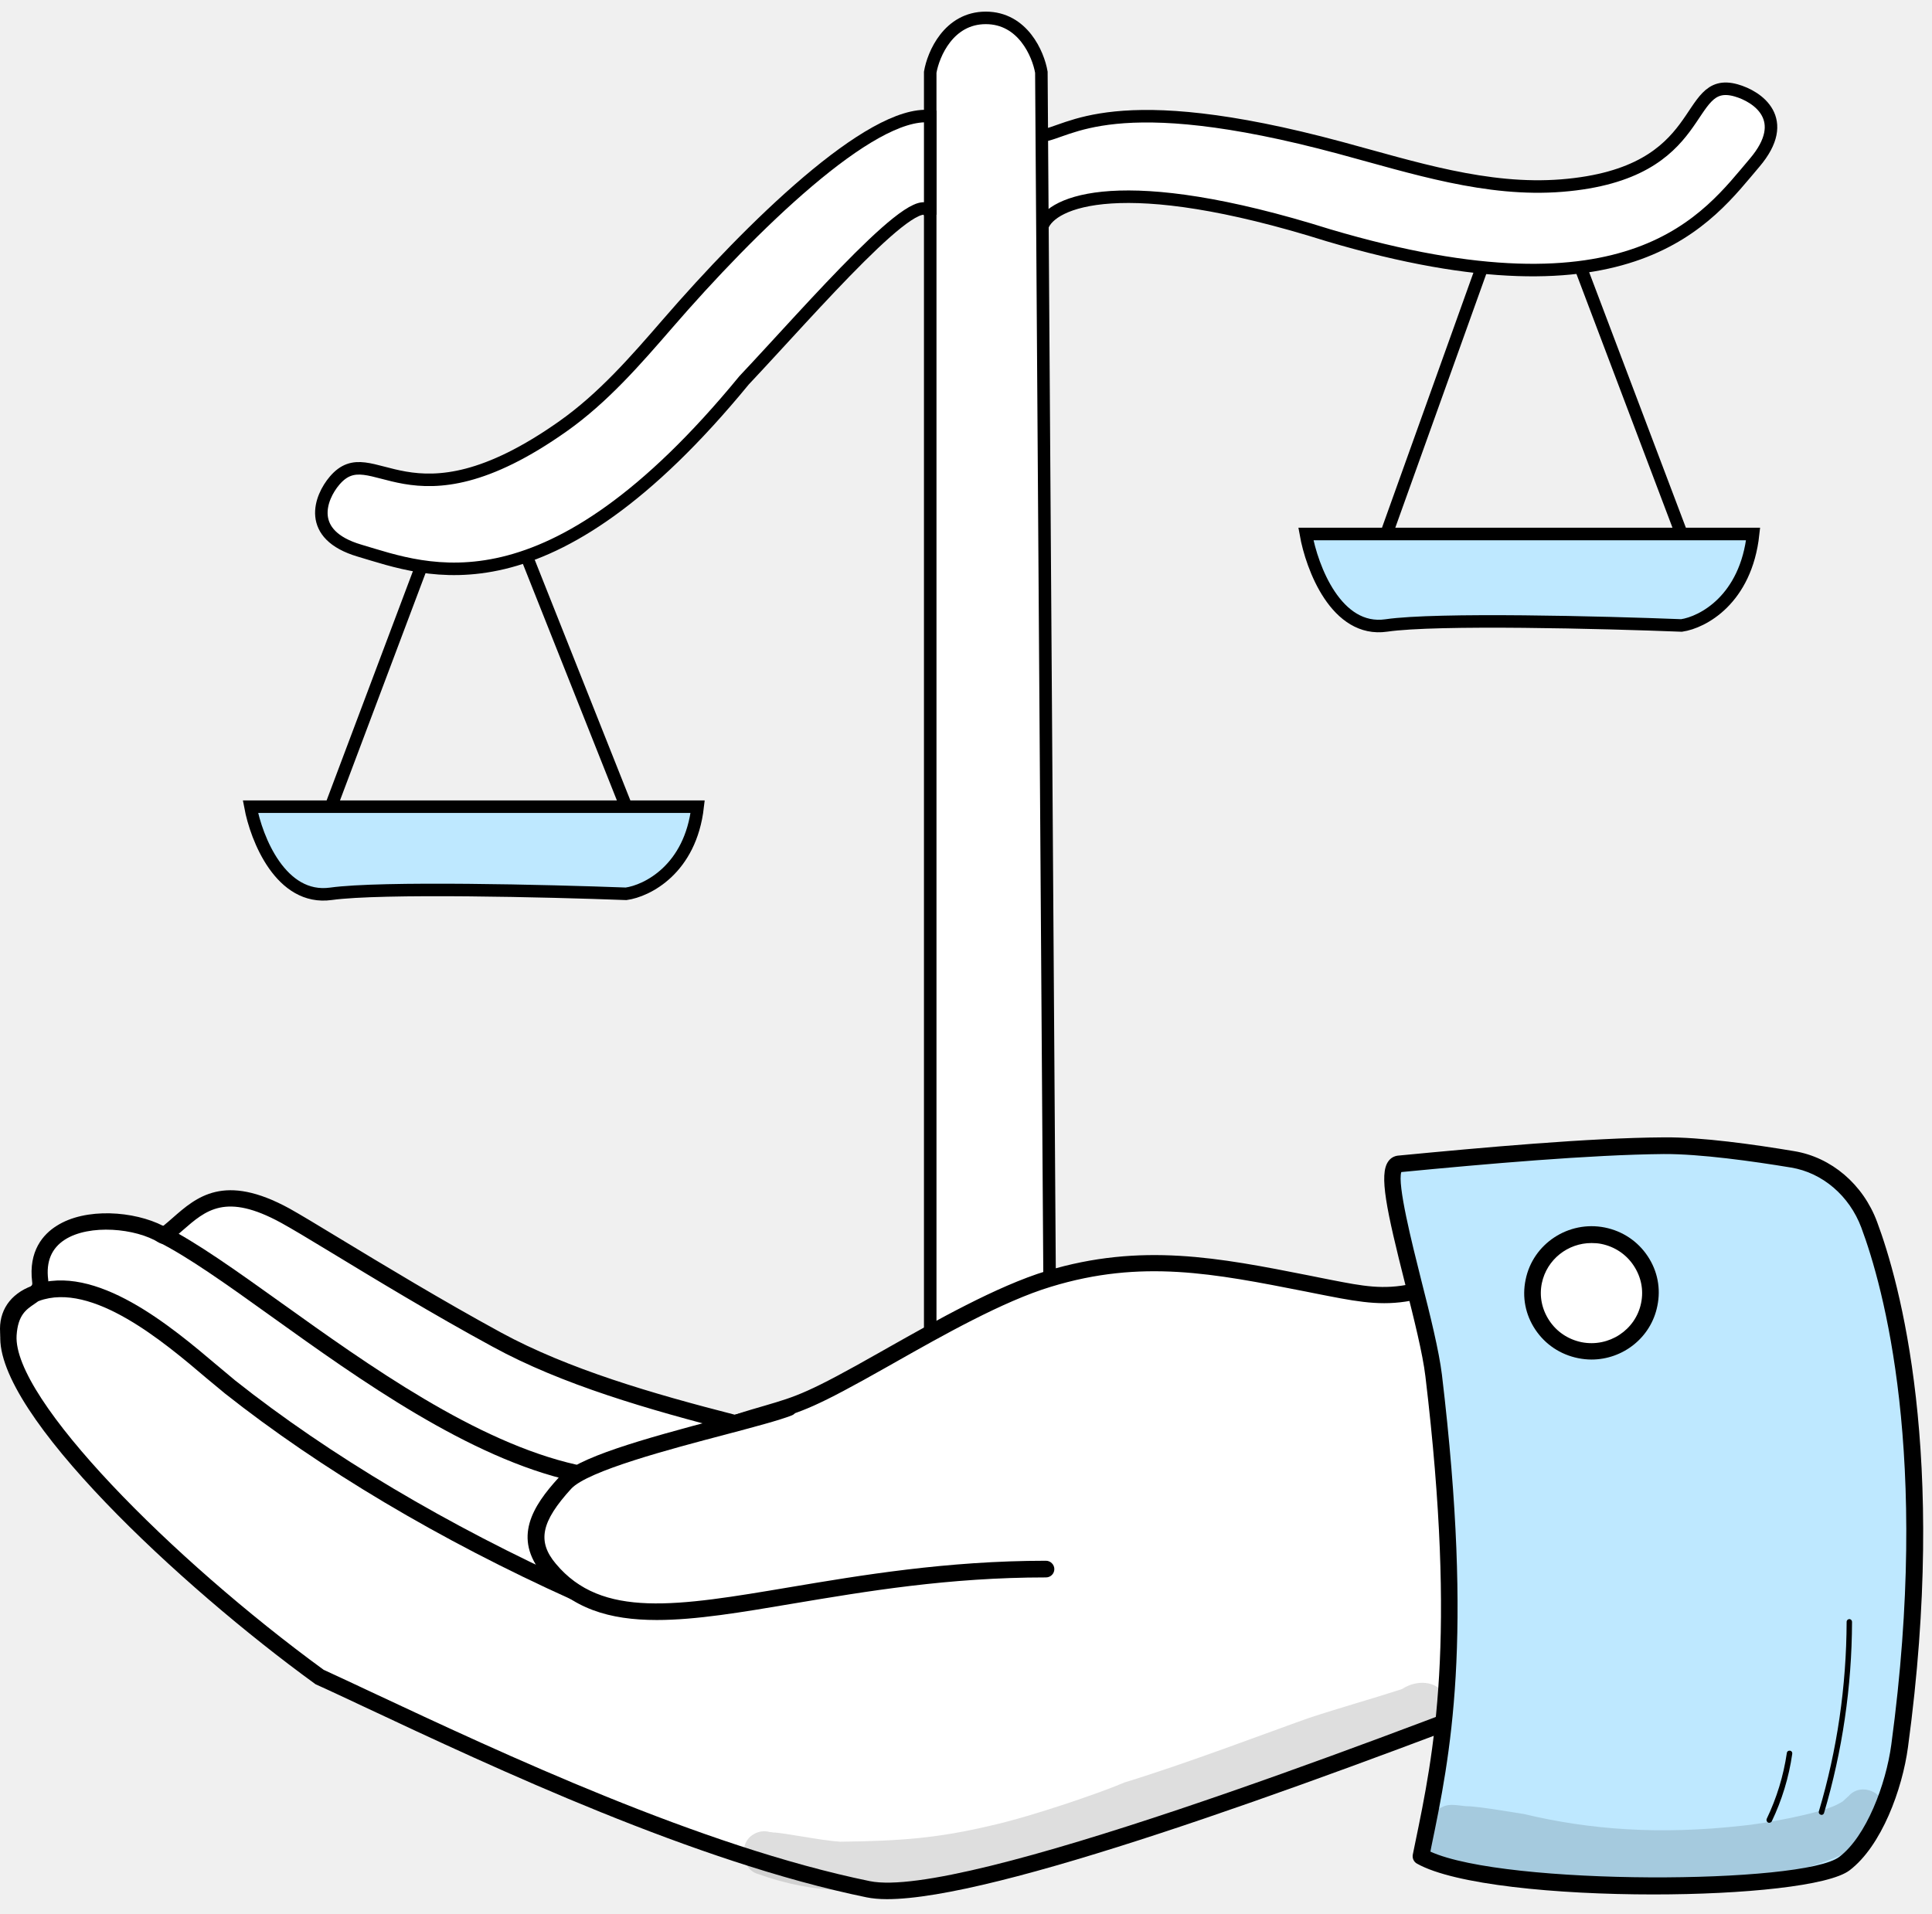
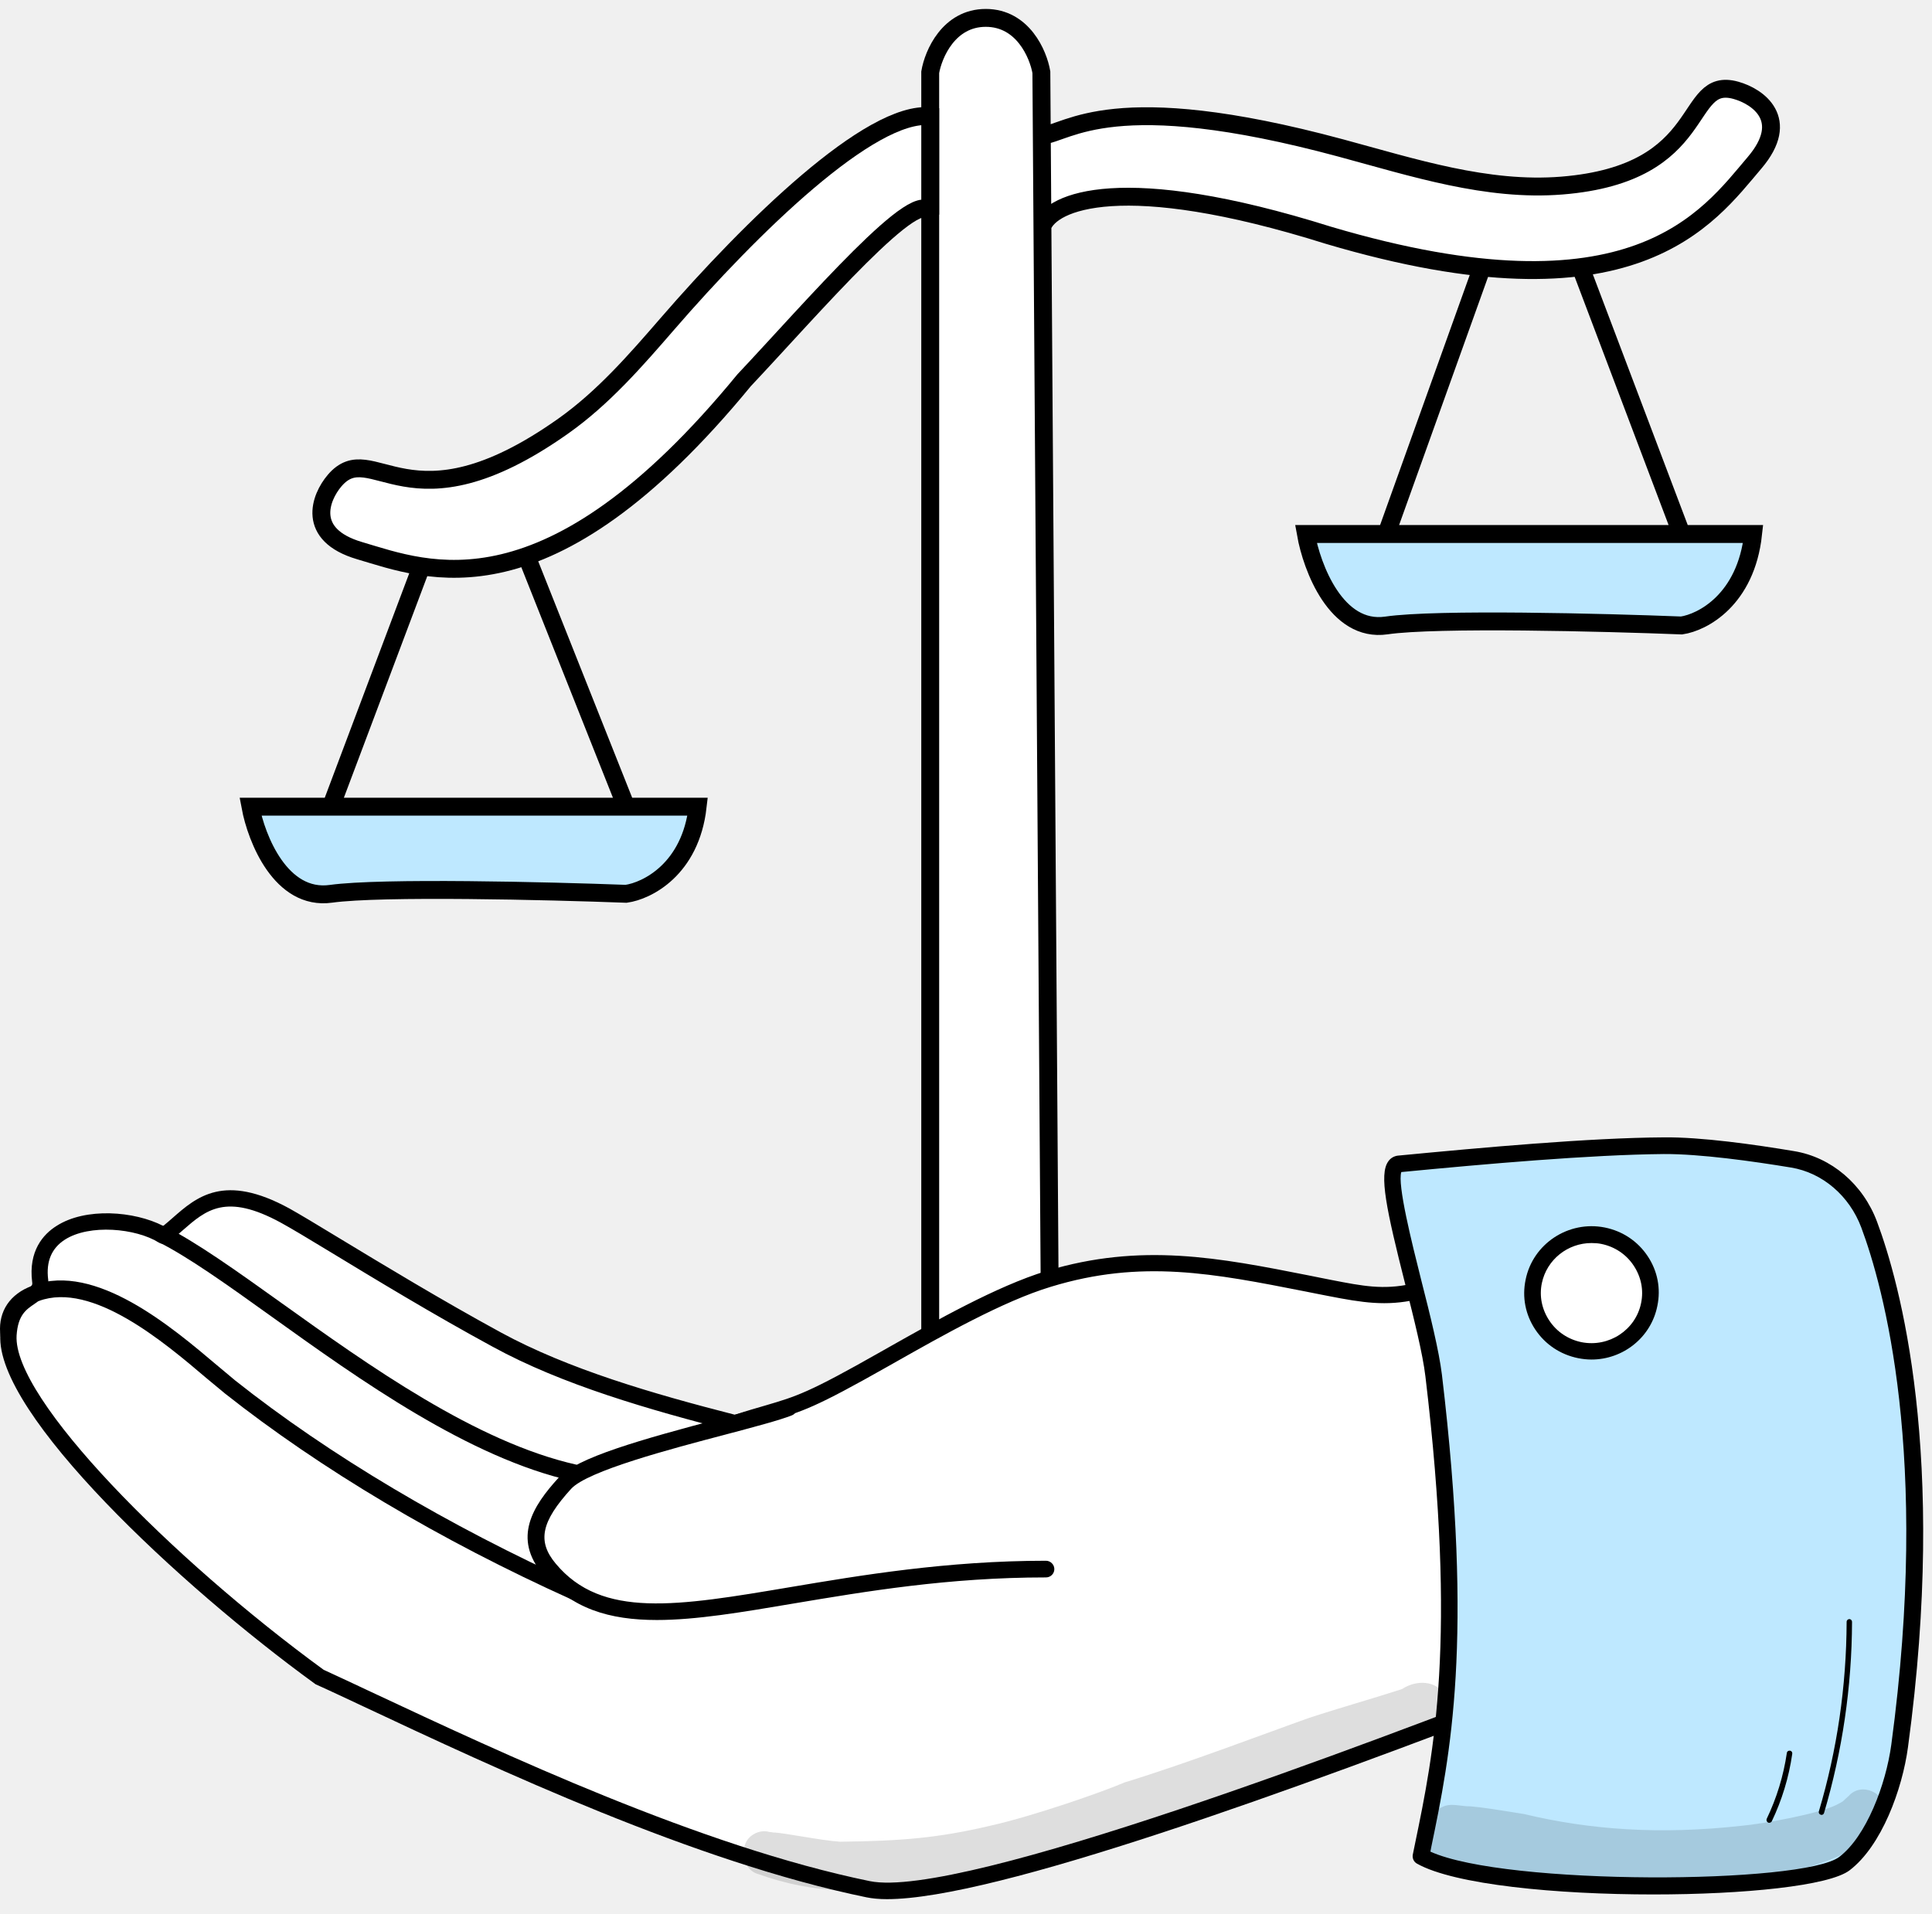
<svg xmlns="http://www.w3.org/2000/svg" height="201" viewBox="0 0 108 107" fill="none">
  <path d="M35 45.099H18.5H14C14.333 46.885 15.7 50.359 18.5 49.97C21.3 49.58 30.667 49.807 35 49.97C36.167 49.807 38.6 48.606 39 45.099H35Z" fill="#BEE8FF" />
  <path d="M35 45.099H18.5H14C14.333 46.885 15.7 50.359 18.5 49.97C21.3 49.58 30.667 49.807 35 49.97C36.167 49.807 38.6 48.606 39 45.099H35Z" fill="#BEE8FF" />
-   <path d="M24 30.487L18.5 45.099M18.5 45.099H35M18.5 45.099H14C14.333 46.885 15.7 50.359 18.5 49.97C21.3 49.58 30.667 49.807 35 49.97C36.167 49.807 38.6 48.606 39 45.099C37 45.099 35.5 45.099 35 45.099M35 45.099L29 30" stroke="black" stroke-width="0.7" />
+   <path d="M24 30.487L18.5 45.099M18.5 45.099H35M18.5 45.099H14C14.333 46.885 15.7 50.359 18.5 49.97C21.3 49.58 30.667 49.807 35 49.97C36.167 49.807 38.6 48.606 39 45.099C37 45.099 35.5 45.099 35 45.099M35 45.099L29 30" stroke="black" strokeWidth="0.7" />
  <path d="M94 29.854H77.5H73C73.333 31.729 74.7 35.377 77.5 34.968C80.3 34.559 89.667 34.798 94 34.968C95.167 34.798 97.6 33.536 98 29.854H94Z" fill="#BEE8FF" />
  <path d="M94 29.854H77.5H73C73.333 31.729 74.7 35.377 77.5 34.968C80.3 34.559 89.667 34.798 94 34.968C95.167 34.798 97.6 33.536 98 29.854H94Z" fill="#BEE8FF" />
-   <path d="M83 14.511L77.5 29.854M77.5 29.854H94M77.5 29.854H73C73.333 31.729 74.7 35.377 77.5 34.968C80.3 34.559 89.667 34.798 94 34.968C95.167 34.798 97.6 33.536 98 29.854C96 29.854 94.5 29.854 94 29.854M94 29.854L88 14" stroke="black" stroke-width="0.7" />
+   <path d="M83 14.511L77.5 29.854M77.5 29.854H94M77.5 29.854H73C73.333 31.729 74.7 35.377 77.5 34.968C80.3 34.559 89.667 34.798 94 34.968C95.167 34.798 97.6 33.536 98 29.854C96 29.854 94.5 29.854 94 29.854M94 29.854L88 14" stroke="black" strokeWidth="0.7" />
  <path d="M52 77.468V4.038C52.173 3.026 53.035 1 55.106 1C57.177 1 58.04 3.026 58.213 4.038L58.237 7.583C59.742 7.435 62.17 4.824 74.946 8.272C79.005 9.367 83.116 10.712 87.307 10.375C95.679 9.701 94.021 4.207 97.043 5.051C98.251 5.389 100.15 6.672 98.079 9.103C95.49 12.141 91.348 18.218 74.263 13.154C62.665 9.508 58.77 11.297 58.272 12.647L58.731 80H52V77.468Z" fill="white" />
-   <path d="M58.237 7.583L58.213 4.038C58.04 3.026 57.177 1 55.106 1C53.035 1 52.173 3.026 52 4.038V77.468V80H58.731L58.272 12.647M58.237 7.583C59.742 7.435 62.17 4.824 74.946 8.272C79.005 9.367 83.116 10.712 87.307 10.375C95.679 9.701 94.021 4.207 97.043 5.051C98.251 5.389 100.15 6.672 98.079 9.103C95.49 12.141 91.348 18.218 74.263 13.154C62.665 9.508 58.77 11.297 58.272 12.647M58.237 7.583L58.272 12.647" stroke="black" stroke-width="0.7" />
-   <path d="M18.699 26.876C20.829 24.364 22.81 29.962 31.486 23.821C33.712 22.246 35.522 20.168 37.307 18.107C41.984 12.703 48.666 6.167 52 6.5L52 12C51.597 9.986 45.337 17.292 41.595 21.261C30.58 34.682 23.873 31.897 20.101 30.785C17.083 29.895 17.909 27.808 18.699 26.876Z" fill="white" stroke="black" stroke-width="0.7" />
+   <path d="M58.237 7.583L58.213 4.038C58.04 3.026 57.177 1 55.106 1C53.035 1 52.173 3.026 52 4.038V77.468V80H58.731L58.272 12.647M58.237 7.583C59.742 7.435 62.17 4.824 74.946 8.272C79.005 9.367 83.116 10.712 87.307 10.375C95.679 9.701 94.021 4.207 97.043 5.051C98.251 5.389 100.15 6.672 98.079 9.103C95.49 12.141 91.348 18.218 74.263 13.154C62.665 9.508 58.77 11.297 58.272 12.647M58.237 7.583L58.272 12.647" stroke="black" strokeWidth="0.7" />
+   <path d="M18.699 26.876C20.829 24.364 22.81 29.962 31.486 23.821C33.712 22.246 35.522 20.168 37.307 18.107C41.984 12.703 48.666 6.167 52 6.5L52 12C51.597 9.986 45.337 17.292 41.595 21.261C30.58 34.682 23.873 31.897 20.101 30.785C17.083 29.895 17.909 27.808 18.699 26.876Z" fill="white" stroke="black" strokeWidth="0.7" />
  <path d="M31.85 92.535C31.156 92.535 30.462 92.51 29.756 92.434C27.511 92.22 25.96 91.565 25.014 90.444C23.362 88.453 24.119 85.569 25.67 83.868C26.692 82.747 30.235 81.752 34.75 80.555C36.339 80.139 37.701 79.774 38.357 79.522C38.596 79.421 38.874 79.547 38.962 79.787C39.063 80.026 38.937 80.303 38.697 80.391C37.991 80.668 36.604 81.034 34.99 81.462C31.925 82.268 27.284 83.49 26.364 84.498C25.052 85.921 24.459 88.315 25.733 89.839C26.503 90.771 27.852 91.313 29.844 91.502C34.019 91.905 38.256 90.935 42.342 89.99C43.136 89.814 43.931 89.625 44.713 89.461C49.505 88.415 55.066 87.635 59.972 89.688C60.212 89.788 60.325 90.066 60.224 90.305C60.123 90.544 59.846 90.658 59.606 90.557C54.94 88.604 49.555 89.373 44.914 90.393C44.133 90.57 43.338 90.746 42.556 90.922C39.063 91.716 35.469 92.535 31.85 92.535Z" fill="black" />
  <path d="M24.434 87.42C24.397 87.42 24.371 87.42 24.334 87.408C23.476 87.219 22.795 87.105 22.202 87.005C18.911 86.425 18.823 86.312 13.602 80.089C12.719 79.031 11.685 77.796 10.449 76.348C7.662 73.06 3.866 71.964 1.936 72.821C1.407 73.06 0.801 73.564 0.953 74.597C0.991 74.849 0.814 75.088 0.562 75.126C0.31 75.164 0.07 74.987 0.032 74.735C-0.144 73.501 0.411 72.493 1.571 71.977C3.853 70.956 8.078 72.077 11.18 75.756C12.403 77.204 13.45 78.451 14.333 79.51C19.428 85.594 19.428 85.594 22.366 86.11C22.946 86.211 23.665 86.337 24.535 86.526C24.788 86.576 24.951 86.828 24.888 87.08C24.838 87.269 24.649 87.42 24.434 87.42Z" fill="black" />
  <path d="M29.996 82.835C29.92 82.835 29.832 82.81 29.769 82.772C28.356 81.966 26.654 81.424 24.85 80.858C21.748 79.875 18.23 78.766 15.531 75.983C14.736 75.164 14.169 74.446 13.627 73.753C12.504 72.329 11.533 71.095 8.91 69.483C8.696 69.344 8.62 69.054 8.759 68.84C8.898 68.626 9.188 68.55 9.402 68.689C12.164 70.389 13.223 71.75 14.358 73.173C14.888 73.841 15.443 74.546 16.199 75.328C18.734 77.935 21.988 78.968 25.128 79.963C26.982 80.555 28.735 81.097 30.235 81.953C30.462 82.079 30.538 82.369 30.412 82.596C30.324 82.747 30.16 82.835 29.996 82.835Z" fill="black" />
  <path d="M102.207 67.946C96.179 68.676 91.55 66.17 86.266 69.029C79.116 72.884 77.943 72.707 74.337 72.002C68.687 70.906 64.222 69.797 58.611 71.498C55.71 72.38 52.053 74.496 49.43 75.97C44.209 78.918 44.549 78.439 41.069 79.573C36.756 78.464 31.749 77.066 27.752 74.899C22.606 72.103 17.448 68.802 15.935 67.971C11.912 65.779 10.815 67.832 9.138 69.092C7.019 67.782 1.773 67.744 2.24 71.611C2.378 72.783 0.625 72.254 0.474 74.647C0.209 78.64 9.932 87.975 17.852 93.757C25.343 97.233 37.815 103.431 48.522 105.623C53.465 106.631 73.756 99.01 86.077 94.273C93.291 91.502 95.952 95.142 103.19 92.069C105.788 89.713 108.146 67.228 102.207 67.946Z" fill="white" />
  <path d="M49.581 106.177C49.139 106.177 48.761 106.139 48.446 106.076C38.874 104.111 27.726 98.883 20.349 95.419C19.403 94.978 18.507 94.55 17.662 94.172C17.637 94.16 17.612 94.147 17.587 94.122C10.108 88.693 -0.27 79.031 0.02 74.622C0.121 73.022 0.902 72.506 1.419 72.153C1.798 71.901 1.823 71.851 1.798 71.674C1.583 69.936 2.416 69.004 3.16 68.538C4.787 67.492 7.511 67.706 9.125 68.538C9.301 68.399 9.465 68.248 9.642 68.097C10.991 66.913 12.53 65.565 16.187 67.568C16.729 67.87 17.738 68.475 18.999 69.243C21.395 70.692 24.674 72.682 28.003 74.496C31.774 76.549 36.503 77.922 41.081 79.094C41.775 78.867 42.304 78.716 42.783 78.577C44.536 78.061 45.192 77.872 49.228 75.579L49.694 75.315C52.242 73.879 55.722 71.901 58.497 71.057C63.793 69.457 68.144 70.314 73.176 71.309C73.592 71.397 74.008 71.473 74.437 71.561C77.93 72.241 78.977 72.443 86.052 68.626C89.431 66.799 92.534 67.089 95.825 67.391C97.83 67.58 99.898 67.769 102.156 67.492C103.051 67.379 104.3 67.669 105.208 69.621C107.742 75.151 105.775 90.381 103.53 92.421C103.493 92.459 103.442 92.484 103.404 92.51C99.596 94.122 96.985 93.933 94.463 93.744C92.017 93.568 89.709 93.391 86.279 94.714C72.18 100.131 55.621 106.177 49.581 106.177ZM18.091 93.353C18.911 93.731 19.806 94.147 20.739 94.588C28.079 98.027 39.164 103.229 48.622 105.169C53.73 106.215 77.11 97.221 85.913 93.832C89.545 92.434 92.067 92.623 94.501 92.799C97.01 92.988 99.381 93.152 102.938 91.665C104.88 89.675 106.645 75 104.35 69.999C103.543 68.248 102.585 68.374 102.269 68.412L102.219 67.946L102.269 68.412C99.911 68.701 97.792 68.5 95.737 68.311C92.458 68.009 89.633 67.744 86.493 69.432C79.418 73.249 78.119 73.211 74.248 72.455C73.819 72.367 73.39 72.292 72.974 72.203C67.854 71.196 63.819 70.389 58.749 71.939C56.075 72.745 52.633 74.698 50.136 76.109L49.669 76.373C45.533 78.716 44.852 78.918 43.023 79.447C42.531 79.598 41.964 79.761 41.22 80.001C41.131 80.026 41.043 80.026 40.955 80.013C36.289 78.817 31.421 77.418 27.537 75.29C24.195 73.476 20.903 71.473 18.495 70.012C17.234 69.243 16.237 68.651 15.708 68.361C12.618 66.673 11.508 67.656 10.222 68.777C9.97 69.004 9.705 69.231 9.415 69.445C9.263 69.558 9.049 69.571 8.885 69.47C7.586 68.664 5.001 68.424 3.626 69.306C2.882 69.785 2.567 70.528 2.693 71.536C2.794 72.317 2.277 72.657 1.911 72.909C1.47 73.211 1.003 73.513 0.928 74.66C0.713 78.2 9.617 87.168 18.091 93.353Z" fill="black" />
  <path d="M36.718 90.57C34.069 90.57 31.951 89.94 30.349 88.025C28.646 85.984 29.769 84.208 31.232 82.609C32.253 81.487 35.797 80.492 40.312 79.296C41.901 78.88 43.263 78.515 43.918 78.263C44.158 78.162 44.435 78.288 44.524 78.527C44.625 78.766 44.498 79.044 44.259 79.132C43.553 79.409 42.166 79.774 40.551 80.203C37.487 81.009 32.846 82.231 31.925 83.238C30.248 85.078 30.021 86.173 31.068 87.421C33.641 90.507 37.84 89.801 44.183 88.731C48.08 88.076 52.923 87.257 58.471 87.257C58.724 87.257 58.938 87.471 58.938 87.723C58.938 87.987 58.724 88.189 58.471 88.189C53.011 88.189 48.408 88.97 44.347 89.65C41.447 90.141 38.899 90.57 36.718 90.57Z" fill="black" />
  <path d="M78.195 65.074C82.432 64.658 88.737 64.091 93.013 64.053C95.055 64.041 98.032 64.457 100.213 64.809C102.13 65.124 103.77 66.51 104.489 68.462C106.229 73.148 108.209 82.734 106.191 97.599C105.901 99.702 104.854 102.839 103.114 104.187C100.894 105.887 83.252 105.95 79.431 103.784C80.477 98.695 82.003 92.384 80.149 76.915C79.733 73.375 76.871 65.2 78.195 65.074Z" fill="#BEE8FF" />
  <path d="M92.42 105.913C87.022 105.913 81.297 105.371 79.204 104.187C79.027 104.086 78.939 103.884 78.977 103.683L79.103 103.066C80.15 98.014 81.448 91.728 79.683 76.965C79.532 75.68 79.04 73.728 78.561 71.826C77.489 67.593 77.085 65.666 77.602 64.935C77.728 64.746 77.93 64.633 78.144 64.608C82.874 64.154 88.838 63.612 93 63.587C95.094 63.562 98.108 63.99 100.289 64.356C102.37 64.696 104.148 66.207 104.93 68.311C106.191 71.687 108.877 81.311 106.658 97.674C106.343 100.03 105.182 103.204 103.392 104.565C102.257 105.434 97.49 105.913 92.42 105.913ZM79.96 103.519C84.172 105.434 100.819 105.346 102.824 103.809C104.325 102.663 105.422 99.778 105.725 97.536C107.906 81.374 105.283 71.939 104.047 68.626C103.379 66.85 101.878 65.565 100.125 65.275C97.994 64.922 95.031 64.507 93 64.519C88.902 64.557 83.025 65.074 78.334 65.527C78.107 66.22 78.914 69.445 79.456 71.599C79.948 73.526 80.44 75.516 80.604 76.852C82.382 91.766 81.07 98.14 80.011 103.255L79.96 103.519Z" fill="black" />
  <path d="M89.62 69.092C87.842 68.739 86.102 69.885 85.736 71.649C85.383 73.412 86.531 75.138 88.321 75.491C90.1 75.844 91.84 74.697 92.206 72.934C92.559 71.158 91.398 69.444 89.62 69.092Z" fill="white" />
  <path d="M88.965 76.008C88.725 76.008 88.473 75.982 88.221 75.932C87.224 75.731 86.379 75.164 85.824 74.332C85.269 73.501 85.08 72.518 85.282 71.548C85.686 69.533 87.678 68.223 89.709 68.626C90.705 68.827 91.55 69.394 92.105 70.226C92.66 71.057 92.849 72.04 92.647 73.01C92.294 74.786 90.718 76.008 88.965 76.008ZM88.965 69.495C87.64 69.495 86.468 70.415 86.19 71.737C86.039 72.468 86.19 73.198 86.606 73.828C87.022 74.458 87.666 74.886 88.41 75.038C89.936 75.34 91.436 74.357 91.739 72.846C91.89 72.115 91.739 71.385 91.323 70.755C90.907 70.125 90.263 69.697 89.519 69.545C89.343 69.508 89.154 69.495 88.965 69.495Z" fill="black" />
  <path d="M101.828 101.466C101.815 101.466 101.803 101.466 101.778 101.453C101.689 101.428 101.651 101.34 101.677 101.264C102.698 97.838 103.215 94.273 103.228 90.671C103.228 90.582 103.303 90.519 103.379 90.519C103.467 90.519 103.53 90.595 103.53 90.671C103.518 94.311 102.988 97.901 101.967 101.353C101.954 101.416 101.891 101.466 101.828 101.466Z" fill="black" />
  <path d="M98.902 101.907C98.877 101.907 98.852 101.907 98.839 101.894C98.763 101.856 98.725 101.768 98.763 101.68C99.318 100.521 99.697 99.287 99.886 98.002C99.898 97.913 99.974 97.863 100.062 97.876C100.151 97.888 100.201 97.964 100.188 98.052C99.999 99.375 99.608 100.647 99.041 101.831C99.016 101.869 98.965 101.907 98.902 101.907Z" fill="black" />
  <path d="M32.14 89.461C32.077 89.461 32.014 89.448 31.951 89.423C24.599 86.11 17.902 82.117 12.58 77.91C12.29 77.67 11.937 77.381 11.546 77.053C9.163 75.025 5.152 71.636 2.176 72.733C1.937 72.821 1.659 72.695 1.571 72.455C1.483 72.216 1.609 71.939 1.848 71.851C5.342 70.578 9.592 74.181 12.139 76.335C12.53 76.663 12.87 76.952 13.148 77.179C18.407 81.349 25.04 85.291 32.316 88.579C32.556 88.68 32.657 88.957 32.556 89.197C32.493 89.36 32.329 89.461 32.14 89.461Z" fill="black" />
  <path d="M32.14 82.823C32.102 82.823 32.077 82.823 32.039 82.81C26.212 81.513 20.096 77.129 15.191 73.614C12.681 71.813 10.512 70.264 8.822 69.42C8.595 69.306 8.494 69.029 8.608 68.79C8.721 68.563 8.999 68.462 9.238 68.576C10.991 69.457 13.198 71.032 15.733 72.846C20.575 76.31 26.604 80.631 32.241 81.89C32.493 81.941 32.657 82.193 32.594 82.445C32.556 82.684 32.354 82.823 32.14 82.823Z" fill="black" />
  <g opacity="0.129">
    <path d="M103.341 100.408C103.266 100.483 103.114 100.609 103.013 100.71C102.9 100.786 102.736 100.861 102.648 100.912C102.433 101 102.358 101.05 102.698 100.886C101.714 101.403 98.524 101.97 97.389 102.071C92.748 102.587 88.876 102.297 85.181 101.415C83.529 101.151 82.924 101.05 82.193 100.987C81.65 101 81.07 100.76 80.578 101.05C79.166 101.592 79.317 103.872 80.768 104.25C83.706 104.93 84.387 104.804 87.161 105.132C90.995 105.547 94.867 105.598 98.675 104.93C101.033 104.59 103.795 103.544 104.325 102.776C104.804 102.398 105.409 101.995 105.384 101.29C105.422 100.206 104.047 99.614 103.341 100.408Z" fill="black" />
  </g>
  <g opacity="0.129">
    <path d="M43.212 102.448C43.199 102.448 43.187 102.448 43.175 102.448C43.199 102.436 43.199 102.448 43.212 102.448Z" fill="black" />
  </g>
  <g opacity="0.129">
    <path d="M80.793 94.815C80.301 93.908 79.154 93.92 78.384 94.424C78.372 94.424 78.359 94.437 78.347 94.437C78.347 94.437 78.334 94.437 78.321 94.449C76.606 95.004 74.879 95.482 73.163 96.049C70.881 96.855 66.366 98.581 62.86 99.652C61.738 100.143 57.791 101.529 55.357 102.071C52.469 102.751 50.413 102.927 46.958 102.965C45.936 102.902 43.805 102.461 43.225 102.448C43.313 102.461 43.301 102.461 43.225 102.448C43.225 102.448 43.225 102.448 43.212 102.448C43.149 102.436 43.099 102.423 43.036 102.423C43.111 102.436 43.149 102.436 43.2 102.448C43.149 102.436 43.099 102.436 43.023 102.423C42.721 102.335 42.393 102.385 42.128 102.549C41.258 103.04 41.434 104.539 42.405 104.779C43.893 105.32 45.444 105.623 47.021 105.686C48.471 105.787 49.921 105.799 51.359 105.56C51.246 105.572 51.12 105.598 51.006 105.61C55.117 105.283 59.026 103.935 62.949 102.688C64.109 102.461 67.552 101.201 69.834 100.433C72.646 99.539 75.446 98.619 78.195 97.561C78.422 97.46 79.091 97.271 79.103 97.233C79.128 97.233 79.141 97.233 79.166 97.233C80.377 97.183 81.449 96.137 80.793 94.815Z" fill="black" />
  </g>
</svg>
